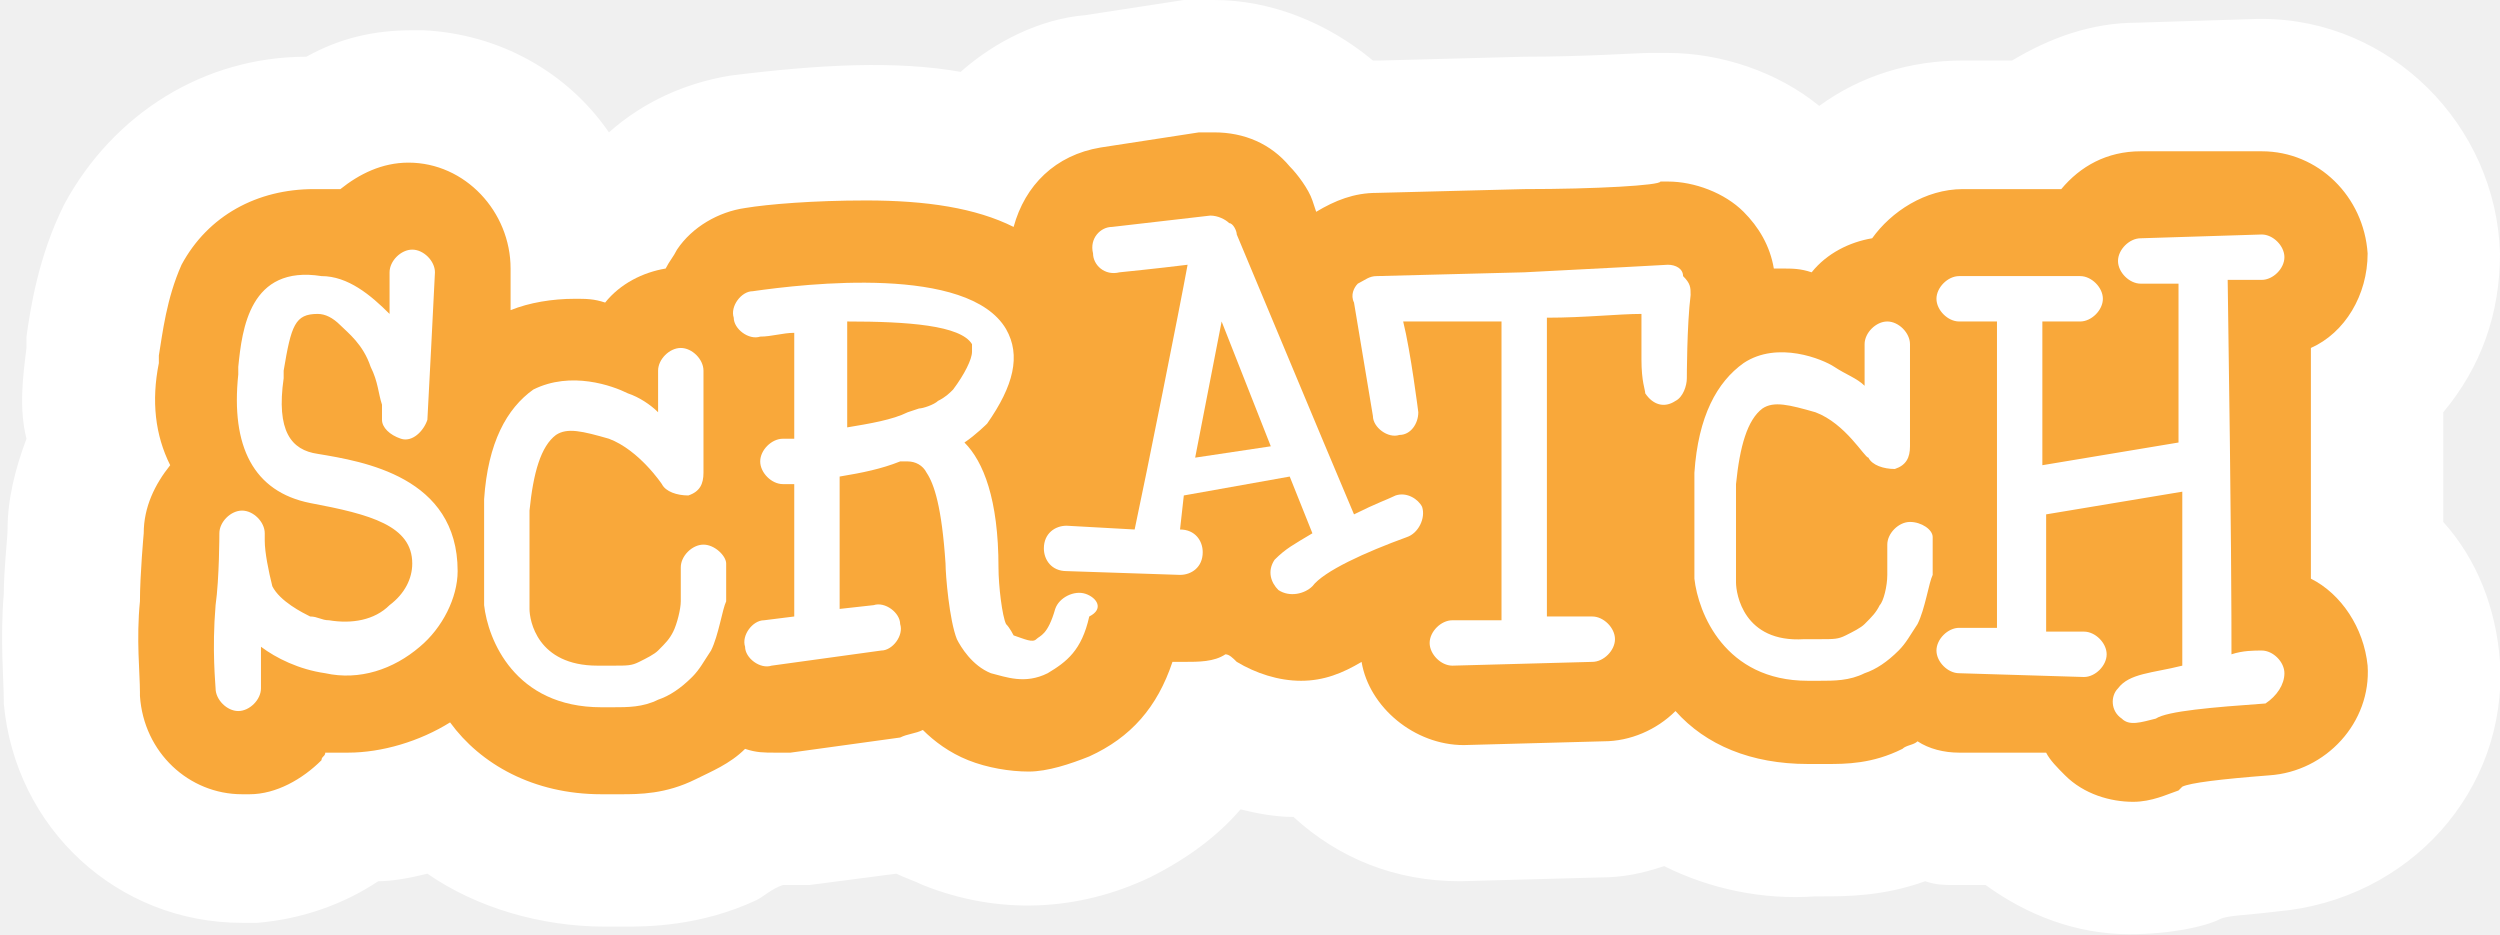
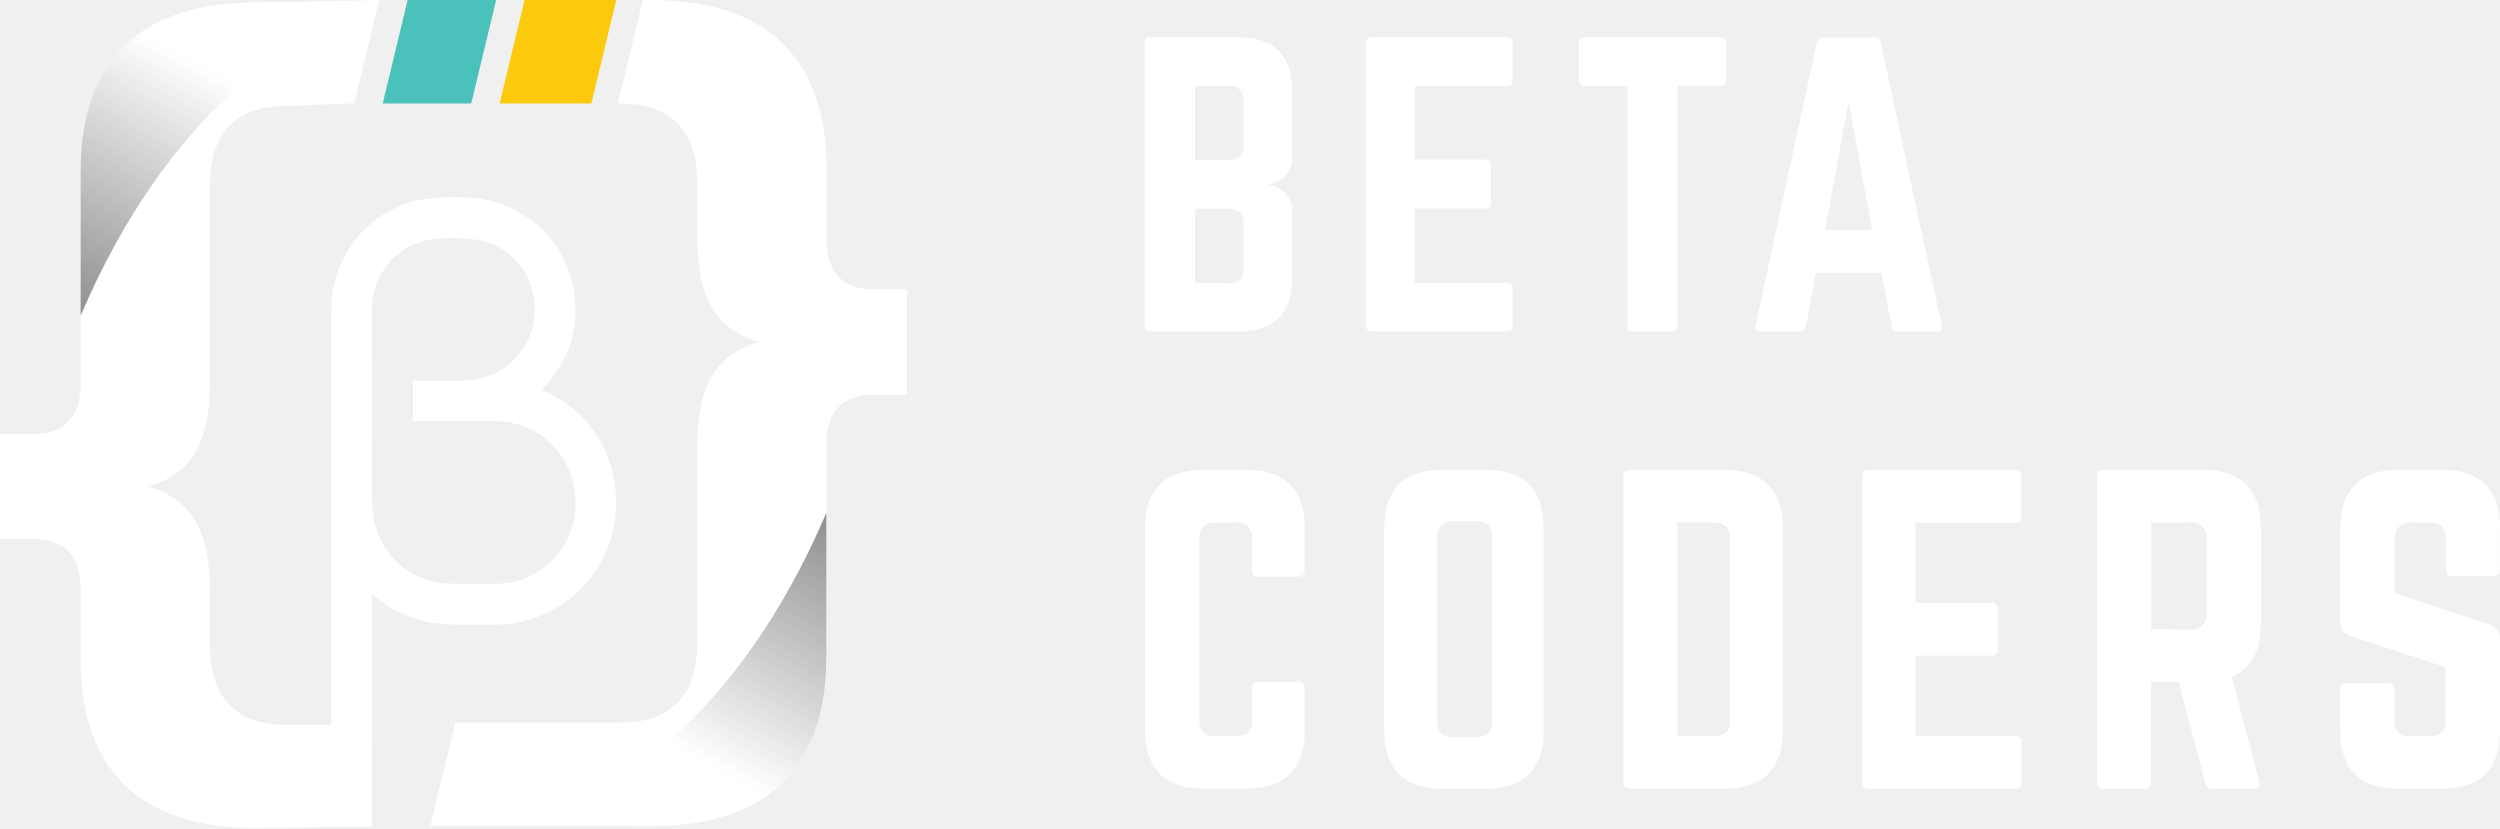
- <svg xmlns="http://www.w3.org/2000/svg" id="Layer_1" viewBox="0 0 66.1 24.7">
-   <style>.st0{fill:#fff}.st1{fill:#f9a83a}</style>
-   <switch>
-     <g>
-       <g>
-         <g>
-           <path d="M60.2 24.1c-.8.1-1.3.1-1.5.2-.4.2-1.3.4-2.4.4-1.4 0-2.7-.5-3.8-1.3h-.8c-.3 0-.5 0-.8-.1-1.1.4-2.1.4-2.7.4H48c-1.4.1-2.8-.2-4-.8-.6.2-1.1.3-1.7.3l-3.7.1c-1.7 0-3.2-.6-4.4-1.7-.5 0-1-.1-1.4-.2-.6.7-1.4 1.3-2.4 1.8-1.9.9-4 1-6 .2-.2-.1-.5-.2-.7-.3l-2.3.3h-.7c-.3.1-.5.3-.7.4-1.5.7-2.9.7-3.5.7H16c-1.7 0-3.4-.5-4.7-1.4-.4.1-.9.2-1.3.2-.9.6-2 1-3.2 1.1h-.4c-3.3 0-6-2.5-6.3-5.8v-.1c0-.5-.1-1.6 0-2.8 0-.6.1-1.5.1-1.7 0-.8.2-1.6.5-2.4-.2-.8-.1-1.6 0-2.4v-.3c.1-.7.3-2.1 1-3.5C3 3 5.4 1.5 8.1 1.5 9 1 9.9.8 10.9.8h.3c2 .1 3.8 1.1 4.9 2.7.9-.8 2-1.3 3.2-1.5 2.4-.3 4.4-.4 6.1-.1.9-.8 2.1-1.4 3.3-1.5l2.6-.4h.8c1.5 0 3 .6 4.2 1.6h.2l3.8-.1c1.6 0 3-.1 3.3-.1h.5c1.4 0 2.9.5 4 1.4 1.1-.8 2.4-1.2 3.8-1.2h1.3c1-.6 2.1-1 3.3-1l3.2-.1h.1c3.4 0 6.2 2.8 6.3 6.2 0 1.6-.5 3-1.5 4.2v2.9c.9 1 1.4 2.3 1.5 3.7.2 3.4-2.4 6.3-5.9 6.6z" class="st0" />
-         </g>
-         <path d="M60 20.5c-1.3.1-2.1.2-2.3.3l-.1.1c-.3.1-.7.3-1.2.3-.6 0-1.3-.2-1.8-.7-.2-.2-.4-.4-.5-.6h-2.3c-.4 0-.8-.1-1.1-.3-.1.1-.3.1-.4.2-.8.4-1.5.4-2 .4h-.5c-1.5 0-2.7-.5-3.5-1.4-.5.5-1.2.8-1.9.8l-3.7.1c-1.3 0-2.5-1-2.7-2.2-.5.3-1 .5-1.6.5-.6 0-1.2-.2-1.7-.5-.1-.1-.2-.2-.3-.2-.3.2-.7.2-1.1.2H31c-.4 1.2-1.1 2-2.2 2.5-.5.2-1.1.4-1.6.4s-1.1-.1-1.6-.3c-.5-.2-.9-.5-1.2-.8-.2.1-.4.1-.6.2l-2.9.4h-.4c-.3 0-.5 0-.8-.1-.4.4-.9.6-1.3.8-.8.4-1.5.4-2 .4h-.5c-1.8 0-3.2-.8-4-1.9-.8.5-1.8.8-2.7.8h-.6c0 .1-.1.1-.1.2-.5.5-1.2.9-1.9.9h-.2c-1.4 0-2.6-1.1-2.7-2.6v-.1c0-.5-.1-1.4 0-2.4 0-.7.1-1.8.1-1.8 0-.7.3-1.3.7-1.8-.4-.8-.5-1.7-.3-2.7v-.2c.1-.6.2-1.5.6-2.4.7-1.3 2-2 3.5-2H9c.5-.4 1.1-.7 1.8-.7 1.5 0 2.7 1.3 2.7 2.8v1.1c.5-.2 1.1-.3 1.7-.3.3 0 .5 0 .8.1.4-.5 1-.8 1.6-.9.1-.2.2-.3.3-.5.4-.6 1.1-1 1.8-1.1.6-.1 1.8-.2 3.2-.2 1.6 0 2.9.2 3.9.7.3-1.1 1.1-1.9 2.3-2.1l2.6-.4h.4c.8 0 1.5.3 2 .9.2.2.5.6.6.9l.1.3c.5-.3 1-.5 1.6-.5l3.9-.1c1.9 0 3.6-.1 3.6-.2h.2c.7 0 1.5.3 2 .8.4.4.7.9.8 1.5h.2c.3 0 .5 0 .8.1.4-.5 1-.8 1.6-.9.5-.7 1.4-1.3 2.4-1.3h2.6c.5-.6 1.2-1 2.1-1h3.2c1.5 0 2.7 1.2 2.8 2.7 0 1.1-.6 2.1-1.5 2.5v6.1c.8.4 1.4 1.3 1.5 2.3.1 1.5-1.1 2.8-2.6 2.9z" class="st1" />
-         <path d="M32.3 8.5l-.7 3.6 2-.3z" class="st1" />
-         <path d="M8.4 12c-.7-.1-1.1-.6-.9-2v-.2c.2-1.2.3-1.5.9-1.5.2 0 .4.1.6.3.2.2.6.5.8 1.1.2.4.2.7.3 1v.4c0 .2.2.4.5.5.3.1.6-.2.7-.5 0 0 .2-3.8.2-3.9 0-.3-.3-.6-.6-.6s-.6.3-.6.6v1.1c-.5-.5-1.1-1-1.8-1C6.6 7 6.4 8.7 6.3 9.7v.2c-.2 1.9.4 3.1 1.9 3.4 1.6.3 2.7.6 2.7 1.6 0 .4-.2.8-.6 1.1-.4.4-1 .5-1.6.4-.2 0-.3-.1-.5-.1-.2-.1-.8-.4-1-.8-.1-.4-.2-.9-.2-1.2v-.2c0-.3-.3-.6-.6-.6s-.6.3-.6.6c0 0 0 1.2-.1 1.9-.1 1.2 0 2.1 0 2.2 0 .3.3.6.6.6s.6-.3.6-.6v-1.1c.4.3 1 .6 1.7.7.9.2 1.8-.1 2.5-.7.6-.5 1-1.3 1-2 0-2.5-2.5-2.9-3.7-3.1M25.2 10.3c-.1.1-.2.2-.4.3-.1.1-.4.2-.5.2l-.3.1c-.4.2-1 .3-1.6.4V8.5c1.6 0 3 .1 3.3.6v.2c0 .2-.2.6-.5 1m3.5 5.4c-.3-.1-.7.1-.8.4-.2.7-.4.7-.5.8-.1.1-.3 0-.6-.1 0 0-.1-.2-.2-.3-.1-.2-.2-1-.2-1.5 0-1.8-.4-2.8-.9-3.3.3-.2.6-.5.6-.5.7-1 .9-1.8.5-2.5-1-1.7-5.3-1.2-6.7-1-.3 0-.6.4-.5.7 0 .3.4.6.7.5.3 0 .6-.1.9-.1v2.8h-.3c-.3 0-.6.3-.6.6s.3.6.6.6h.3v3.5l-.8.1c-.3 0-.6.4-.5.7 0 .3.4.6.7.5l2.9-.4c.3 0 .6-.4.5-.7 0-.3-.4-.6-.7-.5l-.9.1v-3.5c.6-.1 1.1-.2 1.6-.4h.2c.2 0 .4.1.5.3.2.3.4.9.5 2.4 0 .3.1 1.5.3 2 .1.2.4.7.9.9.4.1.9.3 1.5 0 .5-.3.9-.6 1.1-1.5.4-.2.2-.5-.1-.6M50.5 13.8c-.3 0-.6.3-.6.6v.8c0 .3-.1.7-.2.8-.1.2-.2.3-.4.5-.1.1-.3.2-.5.3-.2.1-.3.1-.7.1h-.4c-1.6.1-1.8-1.2-1.8-1.5v-2.6c.1-1 .3-1.7.7-2 .3-.2.7-.1 1.4.1.8.3 1.3 1.2 1.4 1.2.1.2.4.3.7.3.3-.1.4-.3.4-.6V9.1c0-.3-.3-.6-.6-.6s-.6.3-.6.6v1.1c-.2-.2-.5-.3-.8-.5-.3-.2-1.5-.7-2.4-.1-.7.5-1.2 1.4-1.3 2.9v2.8c.1.9.8 2.7 3 2.7h.3c.4 0 .8 0 1.2-.2.3-.1.6-.3.9-.6.2-.2.3-.4.5-.7.2-.4.3-1.1.4-1.3v-1c0-.2-.3-.4-.6-.4M60.4 17.8c0-.3-.3-.6-.6-.6-.2 0-.5 0-.8.1 0-1 0-3.1-.1-9.9h.9c.3 0 .6-.3.6-.6s-.3-.6-.6-.6l-3.2.1c-.3 0-.6.3-.6.6s.3.6.6.6h1v4.2l-3.6.6V8.5h1c.3 0 .6-.3.6-.6s-.3-.6-.6-.6h-3.2c-.3 0-.6.3-.6.6s.3.6.6.6h1v8.1h-1c-.3 0-.6.3-.6.6s.3.6.6.6l3.3.1c.3 0 .6-.3.6-.6s-.3-.6-.6-.6h-1v-3.1l3.6-.6v4.6c-.8.2-1.4.2-1.7.6-.2.2-.2.6.1.8.2.2.5.1.9 0 .3-.2 1.5-.3 2.9-.4.3-.2.5-.5.5-.8" class="st0" />
-         <path d="M31.6 12.1l.7-3.6 1.3 3.3-2 .3zm5.3 1c-.2.1-.5.2-1.1.5l-.8-1.9-2.3-5.5c0-.1-.1-.3-.2-.3-.1-.1-.3-.2-.5-.2l-2.6.3c-.3 0-.6.3-.5.7 0 .3.3.6.7.5 0 0 1-.1 1.8-.2-.2 1.1-1.1 5.6-1.4 7l-1.8-.1c-.3 0-.6.2-.6.6 0 .3.2.6.6.6l3 .1c.3 0 .6-.2.6-.6 0-.3-.2-.6-.6-.6l.1-.9 2.8-.5.6 1.5c-.5.3-.7.4-1 .7-.2.3-.1.6.1.8.3.2.7.1.9-.1.3-.4 1.4-.9 2.5-1.3.3-.1.5-.5.4-.8-.1-.2-.4-.4-.7-.3" class="st0" />
-         <path d="M44.1 7s-1.8.1-3.8.2l-3.9.1c-.2 0-.3.1-.5.2-.1.1-.2.3-.1.5l.5 3c0 .3.4.6.7.5.3 0 .5-.3.5-.6 0 0-.2-1.6-.4-2.4h2.6v7.9h-1.3c-.3 0-.6.3-.6.6s.3.6.6.6l3.7-.1c.3 0 .6-.3.6-.6s-.3-.6-.6-.6h-1.2V8.4c1 0 1.9-.1 2.5-.1v1.2c0 .6.1.8.1.9.2.3.5.4.8.2.2-.1.3-.4.3-.6 0 0 0-1.4.1-2.2 0-.2 0-.3-.2-.5 0-.2-.2-.3-.4-.3M18.6 14.4c-.3 0-.6.3-.6.6V15.9c0 .2-.1.6-.2.8-.1.2-.2.3-.4.5-.1.1-.3.2-.5.3-.2.1-.3.1-.7.1h-.4c-1.6 0-1.8-1.2-1.8-1.5v-2.6c.1-1 .3-1.7.7-2 .3-.2.7-.1 1.4.1.8.3 1.4 1.2 1.4 1.2.1.2.4.3.7.3.3-.1.4-.3.4-.6V9.8c0-.3-.3-.6-.6-.6s-.6.3-.6.6v1.1c-.2-.2-.5-.4-.8-.5-.4-.2-1.5-.6-2.5-.1-.7.5-1.2 1.4-1.3 2.9V16c.1.9.8 2.7 3.1 2.7h.3c.4 0 .8 0 1.2-.2.3-.1.6-.3.9-.6.2-.2.3-.4.5-.7.2-.4.3-1.1.4-1.3v-1c0-.2-.3-.5-.6-.5" class="st0" />
-       </g>
-     </g>
-   </switch>
+ <svg xmlns="http://www.w3.org/2000/svg" xmlns:xlink="http://www.w3.org/1999/xlink" id="Layer_1" data-name="Layer 1" viewBox="0 0 501.36 166.15">
+   <defs>
+     <style>.cls-1{fill:#fff;}.cls-2{fill:#4ac1bb;}.cls-3{fill:#fbca0c;}.cls-4,.cls-5{opacity:0.81;}.cls-4{fill:url(#White_Black_2);}.cls-5{fill:url(#White_Black_2-2);}</style>
+     <linearGradient id="White_Black_2" x1="168.37" y1="217.17" x2="126.09" y2="296.16" gradientUnits="userSpaceOnUse">
+       <stop offset="0" stop-color="#fff" />
+       <stop offset="1" stop-color="#231f20" />
+     </linearGradient>
+     <linearGradient id="White_Black_2-2" x1="5377.04" y1="-161.72" x2="5334.75" y2="-82.72" gradientTransform="translate(5638.77 191.27) rotate(180)" xlink:href="#White_Black_2" />
+   </defs>
+   <path class="cls-1" d="M383.25,233.68a5.33,5.33,0,0,1-4.65,5.24v.14a5.33,5.33,0,0,1,4.65,5.24v13.58c0,6.94-3.76,10.62-10.7,10.62H354.84a1.08,1.08,0,0,1-1.18-1.18V210.65a1.05,1.05,0,0,1,1.18-1.18h17.71c6.94,0,10.7,3.69,10.7,10.63Zm-9.81-11.52a2.62,2.62,0,0,0-2.95-2.95h-6.72v14.91h6.72a2.63,2.63,0,0,0,2.95-2.88Zm0,24.65a2.62,2.62,0,0,0-2.95-2.95h-6.72v14.9h6.72a2.62,2.62,0,0,0,2.95-2.95Z" transform="translate(-124.09 -202)" />
+   <path class="cls-1" d="M427.45,218c0,.74-.29,1.26-1.18,1.26H407.82V234h14.1a1.12,1.12,0,0,1,1.18,1.26v7.3a1.11,1.11,0,0,1-1.18,1.26h-14.1v14.9h18.45c.89,0,1.18.37,1.18,1.18v7.38c0,.74-.29,1.18-1.18,1.18H399.12a1.06,1.06,0,0,1-1.11-1.18V210.65a1.07,1.07,0,0,1,1.11-1.18h27.15c.89,0,1.18.45,1.18,1.18Z" transform="translate(-124.09 -202)" />
+   <path class="cls-1" d="M469.07,209.47a1.06,1.06,0,0,1,1.18,1.18V218a1.05,1.05,0,0,1-1.18,1.18h-8.56v48.11c0,.82-.37,1.18-1.18,1.18h-7.68a1.05,1.05,0,0,1-1.18-1.18V219.21h-8.56a1.09,1.09,0,0,1-1.18-1.18v-7.38a1.09,1.09,0,0,1,1.18-1.18Z" transform="translate(-124.09 -202)" />
+   <path class="cls-1" d="M504.64,268.5a1.12,1.12,0,0,1-1.18-1l-2.07-10.77H488.25l-2,10.77a1.12,1.12,0,0,1-1.18,1h-7.89c-.82,0-1.18-.44-1-1.25l12.25-56.74a1.15,1.15,0,0,1,1.25-1H500a1.15,1.15,0,0,1,1.25,1l12.25,56.74c.15.81-.15,1.25-1,1.25Zm-9.82-46.11-4.72,25.75h9.44Z" transform="translate(-124.09 -202)" />
+   <path class="cls-1" d="M385.71,316.37a1.18,1.18,0,0,1-1.28,1.28h-8a1.14,1.14,0,0,1-1.28-1.28V310a2.87,2.87,0,0,0-3.2-3.2h-4.15c-2.16,0-3.2,1.12-3.2,3.2v36.44c0,2.16,1.12,3.19,3.2,3.19H372c2.08,0,3.2-1,3.2-3.19V340a1.14,1.14,0,0,1,1.28-1.28h8a1.18,1.18,0,0,1,1.28,1.28v8.63c0,7.51-4.08,11.5-11.51,11.5h-8.95c-7.51,0-11.59-4-11.59-11.5V307.74c0-7.51,4.08-11.51,11.59-11.51h8.95c7.43,0,11.51,4,11.51,11.51Z" transform="translate(-124.09 -202)" />
+   <path class="cls-1" d="M401.69,307.74c0-7.51,4-11.51,11.51-11.51h8.95c7.51,0,11.5,4,11.5,11.51v40.92c0,7.51-4,11.5-11.5,11.5H413.2c-7.52,0-11.51-4-11.51-11.5Zm18.46,42.11c2.08,0,3.19-1,3.19-3.19V309.74a2.87,2.87,0,0,0-3.19-3.2h-4.64a2.87,2.87,0,0,0-3.19,3.2v36.92c0,2.16,1.12,3.19,3.19,3.19Z" transform="translate(-124.09 -202)" />
+   <path class="cls-1" d="M449.64,297.51a1.14,1.14,0,0,1,1.28-1.28h19.17c7.52,0,11.51,4.08,11.51,11.59v40.84c0,7.51-4,11.5-11.51,11.5H450.92a1.11,1.11,0,0,1-1.28-1.28Zm18.22,52.1c2.07,0,3.19-1,3.19-3.19V310.06c0-2.16-1.12-3.28-3.19-3.28H460.5v42.83Z" transform="translate(-124.09 -202)" />
+   <path class="cls-1" d="M529.47,305.5c0,.8-.32,1.36-1.28,1.36h-20v16h15.27a1.2,1.2,0,0,1,1.27,1.36v7.91a1.2,1.2,0,0,1-1.27,1.36H508.21v16.14h20c1,0,1.28.4,1.28,1.28v8c0,.8-.32,1.28-1.28,1.28H498.78a1.16,1.16,0,0,1-1.2-1.28V297.51a1.16,1.16,0,0,1,1.2-1.28h29.41c1,0,1.28.48,1.28,1.28Z" transform="translate(-124.09 -202)" />
+   <path class="cls-1" d="M577.5,327.24c0,5.35-2,8.87-5.84,10.55l5.52,20.93c.24,1-.24,1.44-1.12,1.44h-8.31a1.26,1.26,0,0,1-1.36-1.12L561,338.75h-5.52v20.13a1.18,1.18,0,0,1-1.28,1.28h-8.31a1.18,1.18,0,0,1-1.28-1.28V297.51a1.18,1.18,0,0,1,1.28-1.28H566c7.51,0,11.51,4,11.51,11.51Zm-14.07,1a2.87,2.87,0,0,0,3.2-3.2V310a2.87,2.87,0,0,0-3.2-3.2h-7.91V328.2Z" transform="translate(-124.09 -202)" />
+   <path class="cls-1" d="M613.94,296.23c7.51,0,11.5,4,11.5,11.51v8.47a1.14,1.14,0,0,1-1.27,1.28h-8.32a1.17,1.17,0,0,1-1.27-1.28V310c0-2.08-1-3.2-3.2-3.2h-3.84a2.9,2.9,0,0,0-3.19,3.2v11l19,6.23a2.94,2.94,0,0,1,2.07,3v18.46c0,7.51-4,11.5-11.5,11.5h-9c-7.44,0-11.51-4-11.51-11.5v-8.4a1.14,1.14,0,0,1,1.28-1.27h8.31c.88,0,1.28.4,1.28,1.27v6.16a2.86,2.86,0,0,0,3.19,3.19h3.84c2.08,0,3.2-1,3.2-3.19V335.79l-18.94-6.23a2.85,2.85,0,0,1-2.16-3V307.74c0-7.51,4.07-11.51,11.51-11.51Z" transform="translate(-124.09 -202)" />
+   <path class="cls-1" d="M200.14,202l-.12.52v0l-4.87,20.21-13.6.51c-10.37,0-15.35,5.81-15.35,15.76v39.41c0,12.87-3.94,18.47-12.23,21.16,8.29,2.7,12.23,8.3,12.23,21.16v10.89c0,9.3,4.34,15,13.37,15.69.64.05,1.3.07,2,.07h16.39l.73,4.71v15.62l-3.09,0-5.07.09-15,.3c-23.44,0-35.27-11.82-35.27-33.82v-14.2c0-6.85-3.53-10-9.33-10h-6.84V289h6.84c5.8,0,9.33-3.12,9.33-10V236.33c0-22,11.83-33.81,35.27-33.81Z" transform="translate(-124.09 -202)" />
+   <polygon class="cls-2" points="81.75 0 99.5 0 94.5 20.75 76.75 20.75 81.75 0" />
+   <polygon class="cls-3" points="105.2 0 123.59 0 118.59 20.75 100.2 20.75 105.2 0" />
+   <path class="cls-4" d="M200.06,202.52c-17.14,6.08-42.3,21.87-59.8,62.78v-29c0-22,11.82-33.81,35.26-33.81Z" transform="translate(-124.09 -202)" />
+   <path class="cls-1" d="M276.15,270.56c-8.29-2.7-12.23-8.3-12.23-21.16V238.51c0-9.95-5-15.76-15.35-15.76H248L253,202h1.56c23.44,0,35.27,11.83,35.27,33.82V250c0,6.85,3.52,10,9.33,10H306v21.16h-6.84c-5.81,0-9.33,3.11-9.33,9.95v42.73c0,22-11.83,33.81-35.27,33.81H210.39l5-20.74h33.17c10.37,0,15.35-5.81,15.35-15.76V291.72C263.92,278.85,267.86,273.25,276.15,270.56Z" transform="translate(-124.09 -202)" />
+   <path class="cls-5" d="M230,367.63c17.14-6.08,42.3-21.87,59.81-62.78v29c0,22-11.83,33.81-35.27,33.81Z" transform="translate(-124.09 -202)" />
+   <path class="cls-1" d="M247.33,298.89A23.62,23.62,0,0,0,234.42,281c-.54-.29-1.09-.54-1.68-.82.13-.14.2-.24.28-.32,5.28-5.58,7.43-12.18,6.09-19.75s-5.77-13.23-12.86-16.55a21.55,21.55,0,0,0-9.2-1.95,39.11,39.11,0,0,0-9.72.66,22.51,22.51,0,0,0-16.83,21.69V367.85l5.07-.09,3.09,0V321.16l.51.41a24.31,24.31,0,0,0,11.32,5.3,41.47,41.47,0,0,0,8,.39c3.11,0,6.23.19,9.32-.41a24.31,24.31,0,0,0,19.5-28Zm-14.9,17.41a14.61,14.61,0,0,1-8.34,2.76c-3.59.09-7.2.15-10.79-.07a15.7,15.7,0,0,1-14.2-12.71,37.74,37.74,0,0,1-.41-6.48q-.06-17.79,0-35.58a14.1,14.1,0,0,1,10.7-14,12.6,12.6,0,0,1,3.35-.41,45.73,45.73,0,0,1,7.13.28,13.91,13.91,0,0,1,11.26,11.48,14.26,14.26,0,0,1-8.47,15.62,18.39,18.39,0,0,1-7.81,1.15c-2.47,0-4.93,0-7.4,0l-.56,0v8.13h16.47a16,16,0,0,1,16.05,14.89A15.84,15.84,0,0,1,232.43,316.3Z" transform="translate(-124.09 -202)" />
</svg>
